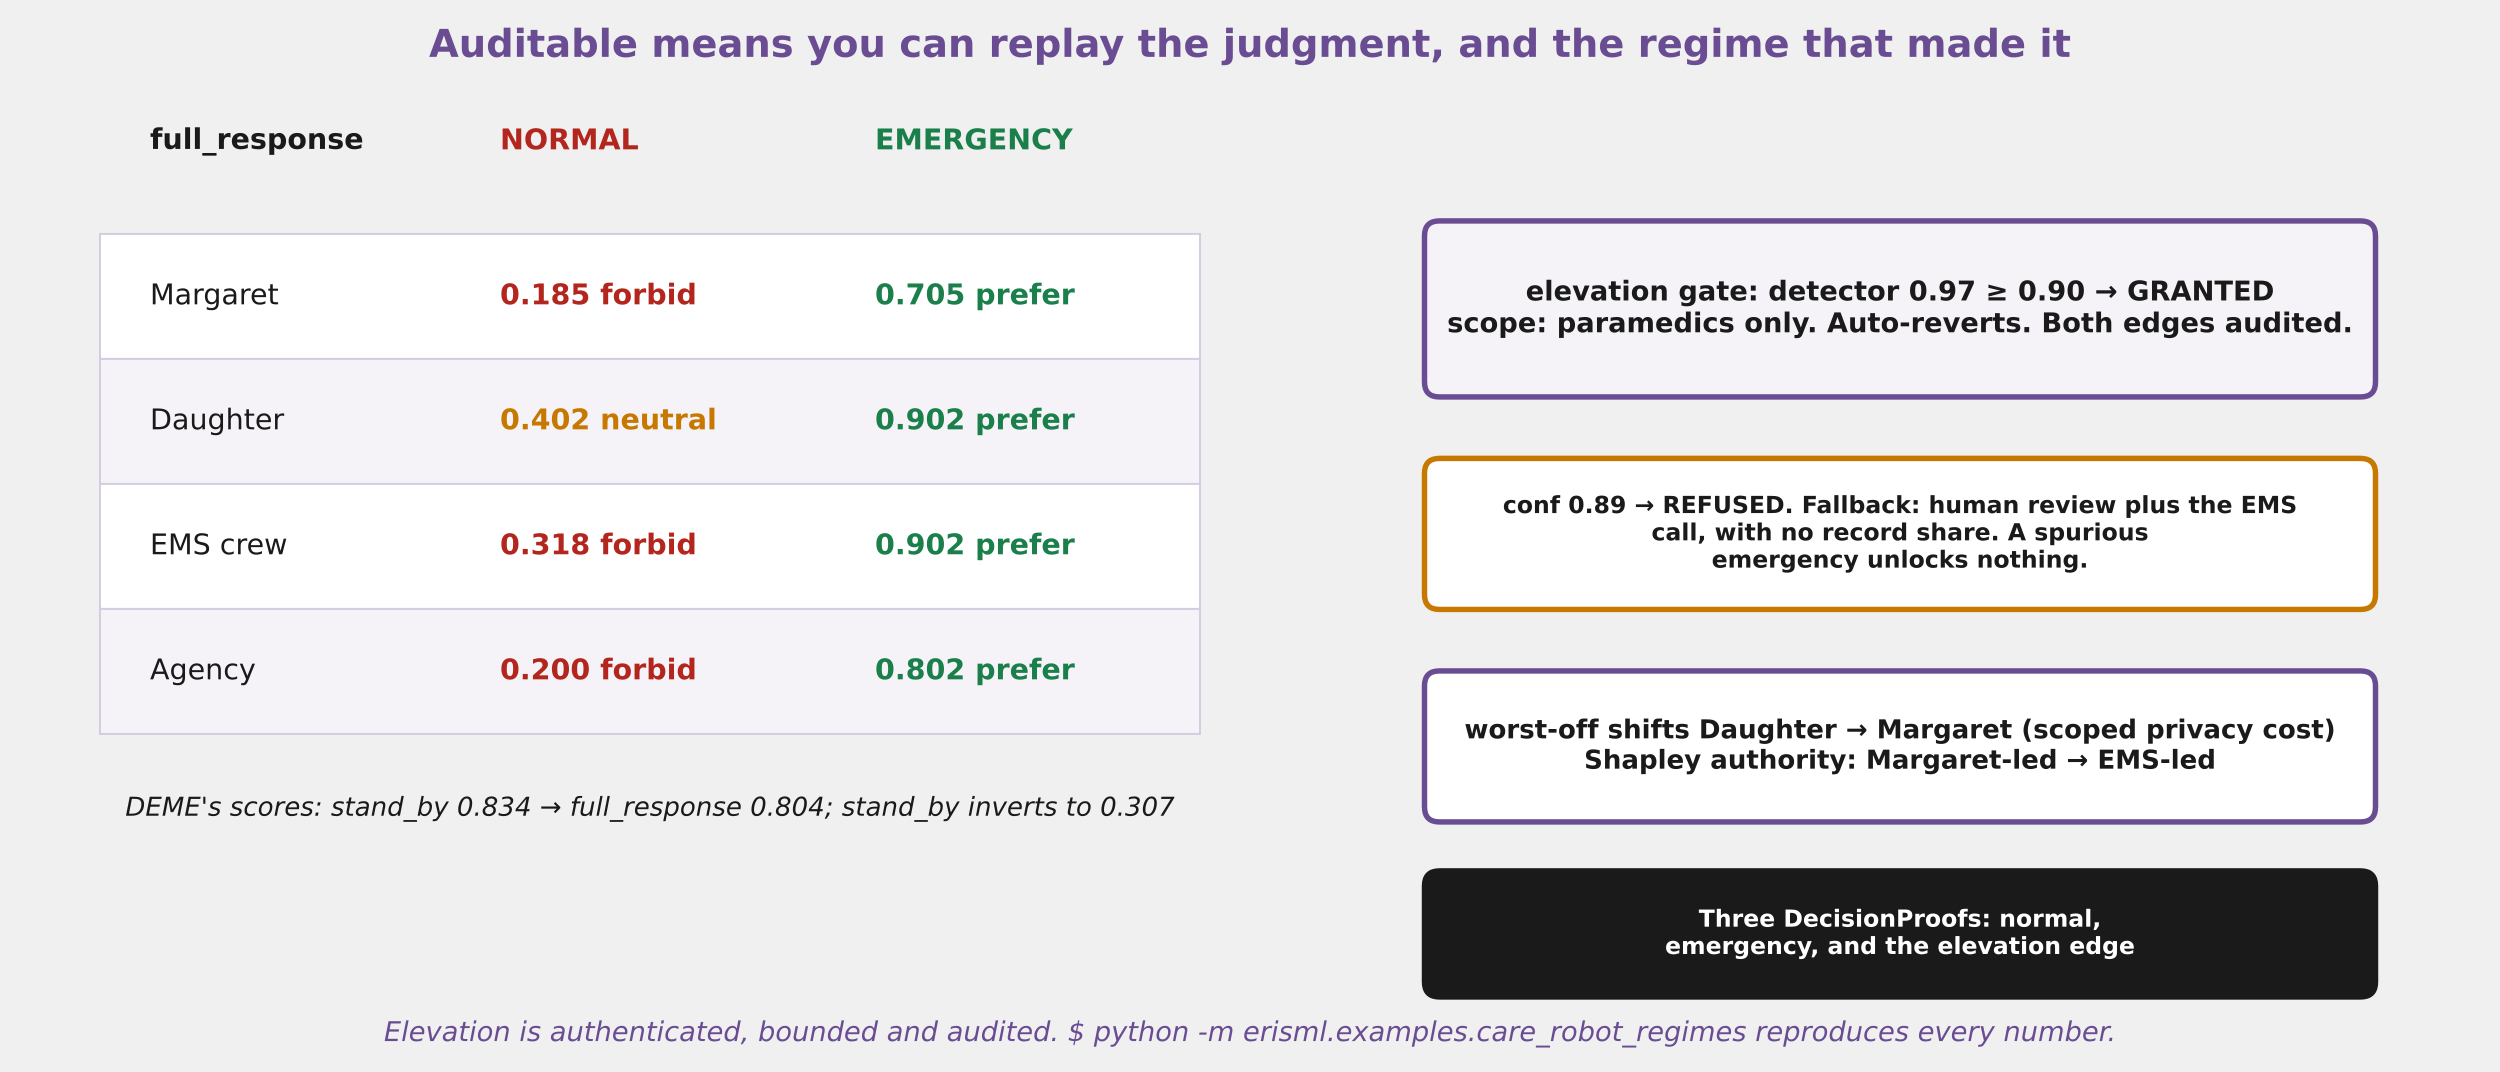
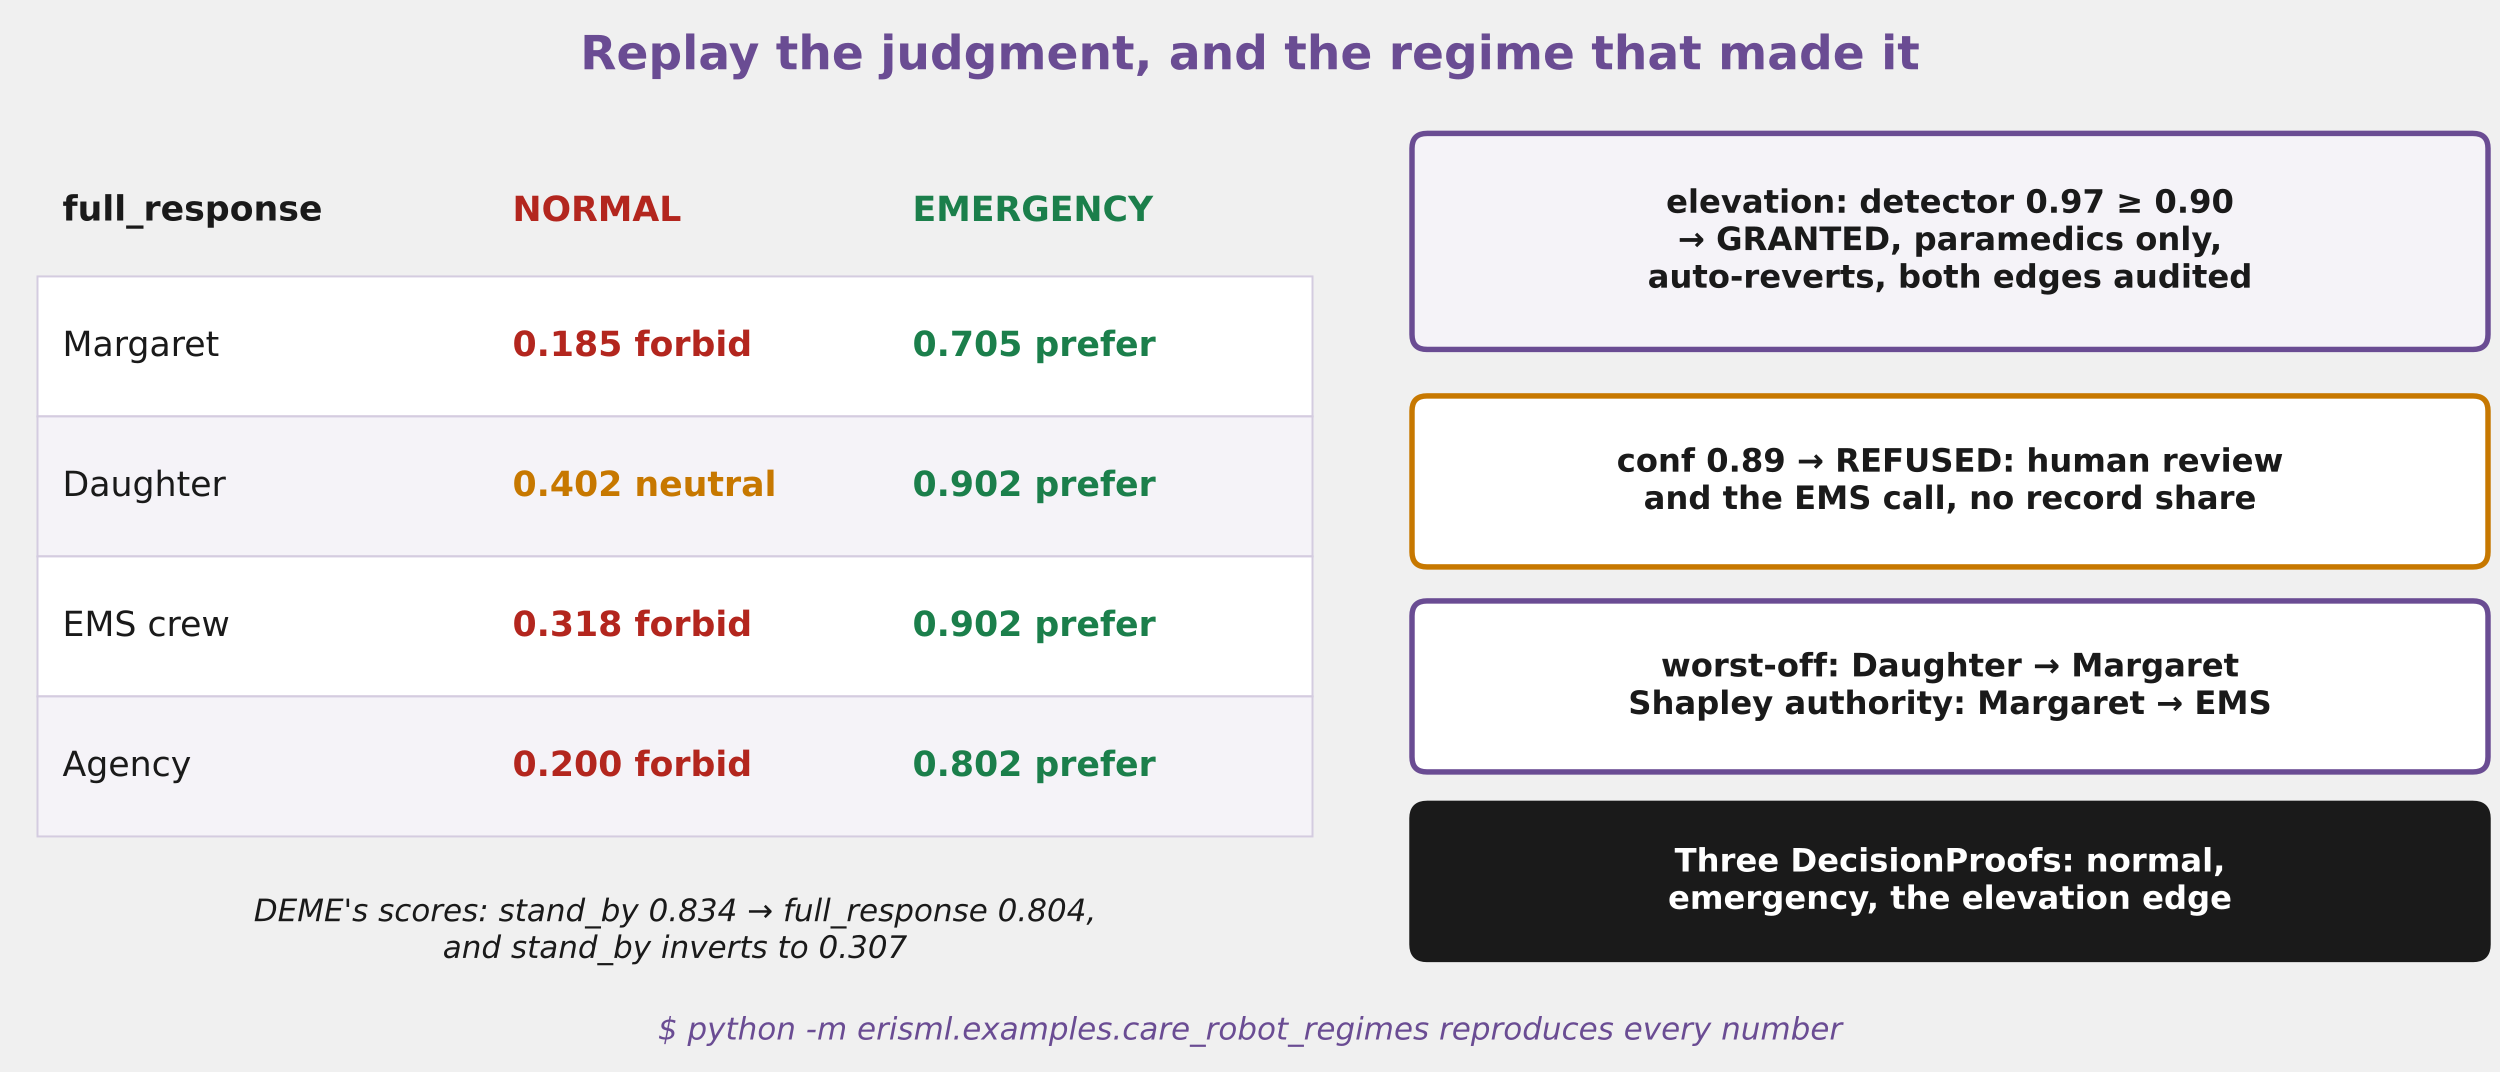
<svg xmlns="http://www.w3.org/2000/svg" width="1008pt" height="432pt" viewBox="0 0 1008 432" version="1.1">
  <defs>
    <style type="text/css">*{stroke-linejoin: round; stroke-linecap: butt}</style>
  </defs>
  <g id="figure_1">
    <g id="patch_1">
      <path d="M 0 432  L 1008 432  L 1008 0  L 0 0  L 0 432  z " style="fill: none" />
    </g>
    <g id="axes_1">
      <g id="patch_2">
-         <path d="M 40.32 144.72  L 483.84 144.72  L 483.84 94.32  L 40.32 94.32  z " clip-path="url(#p963892d2d9)" style="fill: #ffffff; stroke: #d4cce0; stroke-width: 0.8; stroke-linejoin: miter" />
+         <path d="M 15.12 167.904  L 529.2 167.904  L 529.2 111.456  L 15.12 111.456  z " clip-path="url(#pafb147524c)" style="fill: #ffffff; stroke: #d4cce0; stroke-width: 0.8; stroke-linejoin: miter" />
      </g>
      <g id="patch_3">
-         <path d="M 40.32 195.12  L 483.84 195.12  L 483.84 144.72  L 40.32 144.72  z " clip-path="url(#p963892d2d9)" style="fill: #f5f3f8; stroke: #d4cce0; stroke-width: 0.8; stroke-linejoin: miter" />
+         <path d="M 15.12 224.352  L 529.2 224.352  L 529.2 167.904  L 15.12 167.904  z " clip-path="url(#pafb147524c)" style="fill: #f5f3f8; stroke: #d4cce0; stroke-width: 0.8; stroke-linejoin: miter" />
      </g>
      <g id="patch_4">
-         <path d="M 40.32 245.52  L 483.84 245.52  L 483.84 195.12  L 40.32 195.12  z " clip-path="url(#p963892d2d9)" style="fill: #ffffff; stroke: #d4cce0; stroke-width: 0.8; stroke-linejoin: miter" />
+         <path d="M 15.12 280.8  L 529.2 280.8  L 529.2 224.352  L 15.12 224.352  z " clip-path="url(#pafb147524c)" style="fill: #ffffff; stroke: #d4cce0; stroke-width: 0.8; stroke-linejoin: miter" />
      </g>
      <g id="patch_5">
-         <path d="M 40.32 295.92  L 483.84 295.92  L 483.84 245.52  L 40.32 245.52  z " clip-path="url(#p963892d2d9)" style="fill: #f5f3f8; stroke: #d4cce0; stroke-width: 0.8; stroke-linejoin: miter" />
+         <path d="M 15.12 337.248  L 529.2 337.248  L 529.2 280.8  L 15.12 280.8  z " clip-path="url(#pafb147524c)" style="fill: #f5f3f8; stroke: #d4cce0; stroke-width: 0.8; stroke-linejoin: miter" />
      </g>
      <g id="patch_6">
-         <path d="M 580.406 160.042  L 951.754 160.042  Q 957.802 160.042 957.802 153.994  L 957.802 95.126  Q 957.802 89.078 951.754 89.078  L 580.406 89.078  Q 574.358 89.078 574.358 95.126  L 574.358 153.994  Q 574.358 160.042 580.406 160.042  z " clip-path="url(#p963892d2d9)" style="fill: #f5f3f8; stroke: #6a4c93; stroke-width: 2.2; stroke-linejoin: miter" />
+         <path d="M 575.366 140.89  L 997.114 140.89  Q 1003.162 140.89 1003.162 134.842  L 1003.162 59.846  Q 1003.162 53.798 997.114 53.798  L 575.366 53.798  Q 569.318 53.798 569.318 59.846  L 569.318 134.842  Q 569.318 140.89 575.366 140.89  z " clip-path="url(#pafb147524c)" style="fill: #f5f3f8; stroke: #6a4c93; stroke-width: 2.2; stroke-linejoin: miter" />
      </g>
      <g id="patch_7">
-         <path d="M 580.406 245.722  L 951.754 245.722  Q 957.802 245.722 957.802 239.674  L 957.802 190.886  Q 957.802 184.838 951.754 184.838  L 580.406 184.838  Q 574.358 184.838 574.358 190.886  L 574.358 239.674  Q 574.358 245.722 580.406 245.722  z " clip-path="url(#p963892d2d9)" style="fill: #ffffff; stroke: #c77800; stroke-width: 2.2; stroke-linejoin: miter" />
+         <path d="M 575.366 228.586  L 997.114 228.586  Q 1003.162 228.586 1003.162 222.538  L 1003.162 165.686  Q 1003.162 159.638 997.114 159.638  L 575.366 159.638  Q 569.318 159.638 569.318 165.686  L 569.318 222.538  Q 569.318 228.586 575.366 228.586  z " clip-path="url(#pafb147524c)" style="fill: #ffffff; stroke: #c77800; stroke-width: 2.2; stroke-linejoin: miter" />
      </g>
      <g id="patch_8">
-         <path d="M 580.406 331.402  L 951.754 331.402  Q 957.802 331.402 957.802 325.354  L 957.802 276.566  Q 957.802 270.518 951.754 270.518  L 580.406 270.518  Q 574.358 270.518 574.358 276.566  L 574.358 325.354  Q 574.358 331.402 580.406 331.402  z " clip-path="url(#p963892d2d9)" style="fill: #ffffff; stroke: #6a4c93; stroke-width: 2.2; stroke-linejoin: miter" />
+         <path d="M 575.366 311.242  L 997.114 311.242  Q 1003.162 311.242 1003.162 305.194  L 1003.162 248.342  Q 1003.162 242.294 997.114 242.294  L 575.366 242.294  Q 569.318 242.294 569.318 248.342  L 569.318 305.194  Q 569.318 311.242 575.366 311.242  z " clip-path="url(#pafb147524c)" style="fill: #ffffff; stroke: #6a4c93; stroke-width: 2.2; stroke-linejoin: miter" />
      </g>
      <g id="patch_9">
-         <path d="M 580.406 401.962  L 951.754 401.962  Q 957.802 401.962 957.802 395.914  L 957.802 357.206  Q 957.802 351.158 951.754 351.158  L 580.406 351.158  Q 574.358 351.158 574.358 357.206  L 574.358 395.914  Q 574.358 401.962 580.406 401.962  z " clip-path="url(#p963892d2d9)" style="fill: #1a1a1a; stroke: #1a1a1a; stroke-width: 2.2; stroke-linejoin: miter" />
+         <path d="M 575.366 386.842  L 997.114 386.842  Q 1003.162 386.842 1003.162 380.794  L 1003.162 329.99  Q 1003.162 323.942 997.114 323.942  L 575.366 323.942  Q 569.318 323.942 569.318 329.99  L 569.318 380.794  Q 569.318 386.842 575.366 386.842  z " clip-path="url(#pafb147524c)" style="fill: #1a1a1a; stroke: #1a1a1a; stroke-width: 2.2; stroke-linejoin: miter" />
      </g>
      <g id="text_1">
-         <text style="font-weight: 700; font-size: 11px; font-family: 'DejaVu Sans'; fill: #1a1a1a" transform="translate(615.1712 121.1416)">elevation gate: detector 0.97 ≥ 0.90 → GRANTED</text>
-         <text style="font-weight: 700; font-size: 11px; font-family: 'DejaVu Sans'; fill: #1a1a1a" transform="translate(583.4895 133.9631)">scope: paramedics only. Auto-reverts. Both edges audited.</text>
+         <text style="font-weight: 700; font-size: 13px; font-family: 'DejaVu Sans'; fill: #1a1a1a" transform="translate(671.7638 85.77857)">elevation: detector 0.97 ≥ 0.90</text>
+         <text style="font-weight: 700; font-size: 13px; font-family: 'DejaVu Sans'; fill: #1a1a1a" transform="translate(676.5159 100.8296)">→ GRANTED, paramedics only,</text>
+         <text style="font-weight: 700; font-size: 13px; font-family: 'DejaVu Sans'; fill: #1a1a1a" transform="translate(664.3518 115.9822)">auto-reverts, both edges audited</text>
      </g>
      <g id="text_2">
-         <text style="font-weight: 700; font-size: 9.5px; font-family: 'DejaVu Sans'; fill: #1a1a1a" transform="translate(605.9449 206.8654)">conf 0.89 → REFUSED. Fallback: human review plus the EMS</text>
-         <text style="font-weight: 700; font-size: 9.5px; font-family: 'DejaVu Sans'; fill: #1a1a1a" transform="translate(665.8676 217.8643)">call, with no record share. A spurious</text>
-         <text style="font-weight: 700; font-size: 9.5px; font-family: 'DejaVu Sans'; fill: #1a1a1a" transform="translate(690.155 228.8631)">emergency unlocks nothing.</text>
+         <text style="font-weight: 700; font-size: 13px; font-family: 'DejaVu Sans'; fill: #1a1a1a" transform="translate(651.8535 190.1737)">conf 0.89 → REFUSED: human review</text>
+         <text style="font-weight: 700; font-size: 13px; font-family: 'DejaVu Sans'; fill: #1a1a1a" transform="translate(662.7187 205.2247)">and the EMS call, no record share</text>
      </g>
      <g id="text_3">
-         <text style="font-weight: 700; font-size: 10.5px; font-family: 'DejaVu Sans'; fill: #1a1a1a" transform="translate(590.4462 297.697)">worst-off shifts Daughter → Margaret (scoped privacy cost)</text>
-         <text style="font-weight: 700; font-size: 10.5px; font-family: 'DejaVu Sans'; fill: #1a1a1a" transform="translate(638.7117 309.9357)">Shapley authority: Margaret-led → EMS-led</text>
+         <text style="font-weight: 700; font-size: 13px; font-family: 'DejaVu Sans'; fill: #1a1a1a" transform="translate(669.7052 272.7281)">worst-off: Daughter → Margaret</text>
+         <text style="font-weight: 700; font-size: 13px; font-family: 'DejaVu Sans'; fill: #1a1a1a" transform="translate(656.5203 287.8807)">Shapley authority: Margaret → EMS</text>
      </g>
      <g id="text_4">
-         <text style="font-weight: 700; font-size: 9.5px; font-family: 'DejaVu Sans'; fill: #ffffff" transform="translate(684.9374 373.6449)">Three DecisionProofs: normal,</text>
-         <text style="font-weight: 700; font-size: 9.5px; font-family: 'DejaVu Sans'; fill: #ffffff" transform="translate(671.3568 384.6437)">emergency, and the elevation edge</text>
+         <text style="font-weight: 700; font-size: 13px; font-family: 'DejaVu Sans'; fill: #ffffff" transform="translate(675.2027 351.4029)">Three DecisionProofs: normal,</text>
+         <text style="font-weight: 700; font-size: 13px; font-family: 'DejaVu Sans'; fill: #ffffff" transform="translate(672.5479 366.4539)">emergency, the elevation edge</text>
      </g>
      <g id="text_5">
-         <text style="font-weight: 700; font-size: 15.5px; font-family: 'DejaVu Sans'; text-anchor: middle; fill: #6a4c93" x="504" y="22.936" transform="rotate(-0 504 22.93648)">Auditable means you can replay the judgment, and the regime that made it</text>
+         <text style="font-weight: 700; font-size: 19px; font-family: 'DejaVu Sans'; text-anchor: middle; fill: #6a4c93" x="504" y="27.921" transform="rotate(-0 504 27.92059)">Replay the judgment, and the regime that made it</text>
      </g>
      <g id="text_6">
-         <text style="font-weight: 700; font-size: 11.5px; font-family: 'DejaVu Sans'; text-anchor: start; fill: #1a1a1a" x="60.48" y="60.037" transform="rotate(-0 60.48 60.03736)">full_response</text>
+         <text style="font-weight: 700; font-size: 14px; font-family: 'DejaVu Sans'; text-anchor: start; fill: #1a1a1a" x="25.2" y="88.916" transform="rotate(-0 25.2 88.91644)">full_response</text>
      </g>
      <g id="text_7">
-         <text style="font-weight: 700; font-size: 11.5px; font-family: 'DejaVu Sans'; text-anchor: start; fill: #b3261e" x="201.6" y="60.197" transform="rotate(-0 201.6 60.19728)">NORMAL</text>
+         <text style="font-weight: 700; font-size: 14px; font-family: 'DejaVu Sans'; text-anchor: start; fill: #b3261e" x="206.64" y="89.111" transform="rotate(-0 206.64 89.11113)">NORMAL</text>
      </g>
      <g id="text_8">
-         <text style="font-weight: 700; font-size: 11.5px; font-family: 'DejaVu Sans'; text-anchor: start; fill: #1b7f4b" x="352.8" y="60.197" transform="rotate(-0 352.8 60.19728)">EMERGENCY</text>
+         <text style="font-weight: 700; font-size: 14px; font-family: 'DejaVu Sans'; text-anchor: start; fill: #1b7f4b" x="367.92" y="89.111" transform="rotate(-0 367.92 89.11113)">EMERGENCY</text>
      </g>
      <g id="text_9">
-         <text style="font-size: 11.5px; font-family: 'DejaVu Sans'; text-anchor: start; fill: #1a1a1a" x="60.48" y="122.693" transform="rotate(-0 60.48 122.6933)">Margaret</text>
+         <text style="font-size: 14px; font-family: 'DejaVu Sans'; text-anchor: start; fill: #1a1a1a" x="25.2" y="143.543" transform="rotate(-0 25.2 143.5431)">Margaret</text>
      </g>
      <g id="text_10">
-         <text style="font-weight: 700; font-size: 11.5px; font-family: 'DejaVu Sans'; text-anchor: start; fill: #b3261e" x="201.6" y="122.693" transform="rotate(-0 201.6 122.6933)">0.185  forbid</text>
+         <text style="font-weight: 700; font-size: 14px; font-family: 'DejaVu Sans'; text-anchor: start; fill: #b3261e" x="206.64" y="143.543" transform="rotate(-0 206.64 143.5431)">0.185 forbid</text>
      </g>
      <g id="text_11">
-         <text style="font-weight: 700; font-size: 11.5px; font-family: 'DejaVu Sans'; text-anchor: start; fill: #1b7f4b" x="352.8" y="122.693" transform="rotate(-0 352.8 122.6933)">0.705  prefer</text>
+         <text style="font-weight: 700; font-size: 14px; font-family: 'DejaVu Sans'; text-anchor: start; fill: #1b7f4b" x="367.92" y="143.543" transform="rotate(-0 367.92 143.5431)">0.705 prefer</text>
      </g>
      <g id="text_12">
-         <text style="font-size: 11.5px; font-family: 'DejaVu Sans'; text-anchor: start; fill: #1a1a1a" x="60.48" y="173.093" transform="rotate(-0 60.48 173.0933)">Daughter</text>
+         <text style="font-size: 14px; font-family: 'DejaVu Sans'; text-anchor: start; fill: #1a1a1a" x="25.2" y="199.991" transform="rotate(-0 25.2 199.9911)">Daughter</text>
      </g>
      <g id="text_13">
-         <text style="font-weight: 700; font-size: 11.5px; font-family: 'DejaVu Sans'; text-anchor: start; fill: #c77800" x="201.6" y="173.093" transform="rotate(-0 201.6 173.0933)">0.402  neutral</text>
+         <text style="font-weight: 700; font-size: 14px; font-family: 'DejaVu Sans'; text-anchor: start; fill: #c77800" x="206.64" y="199.991" transform="rotate(-0 206.64 199.9911)">0.402 neutral</text>
      </g>
      <g id="text_14">
-         <text style="font-weight: 700; font-size: 11.5px; font-family: 'DejaVu Sans'; text-anchor: start; fill: #1b7f4b" x="352.8" y="173.093" transform="rotate(-0 352.8 173.0933)">0.902  prefer</text>
+         <text style="font-weight: 700; font-size: 14px; font-family: 'DejaVu Sans'; text-anchor: start; fill: #1b7f4b" x="367.92" y="199.991" transform="rotate(-0 367.92 199.9911)">0.902 prefer</text>
      </g>
      <g id="text_15">
-         <text style="font-size: 11.5px; font-family: 'DejaVu Sans'; text-anchor: start; fill: #1a1a1a" x="60.48" y="223.493" transform="rotate(-0 60.48 223.4933)">EMS crew</text>
+         <text style="font-size: 14px; font-family: 'DejaVu Sans'; text-anchor: start; fill: #1a1a1a" x="25.2" y="256.439" transform="rotate(-0 25.2 256.4391)">EMS crew</text>
      </g>
      <g id="text_16">
-         <text style="font-weight: 700; font-size: 11.5px; font-family: 'DejaVu Sans'; text-anchor: start; fill: #b3261e" x="201.6" y="223.493" transform="rotate(-0 201.6 223.4933)">0.318  forbid</text>
+         <text style="font-weight: 700; font-size: 14px; font-family: 'DejaVu Sans'; text-anchor: start; fill: #b3261e" x="206.64" y="256.439" transform="rotate(-0 206.64 256.4391)">0.318 forbid</text>
      </g>
      <g id="text_17">
-         <text style="font-weight: 700; font-size: 11.5px; font-family: 'DejaVu Sans'; text-anchor: start; fill: #1b7f4b" x="352.8" y="223.493" transform="rotate(-0 352.8 223.4933)">0.902  prefer</text>
+         <text style="font-weight: 700; font-size: 14px; font-family: 'DejaVu Sans'; text-anchor: start; fill: #1b7f4b" x="367.92" y="256.439" transform="rotate(-0 367.92 256.4391)">0.902 prefer</text>
      </g>
      <g id="text_18">
-         <text style="font-size: 11.5px; font-family: 'DejaVu Sans'; text-anchor: start; fill: #1a1a1a" x="60.48" y="273.893" transform="rotate(-0 60.48 273.8933)">Agency</text>
+         <text style="font-size: 14px; font-family: 'DejaVu Sans'; text-anchor: start; fill: #1a1a1a" x="25.2" y="312.887" transform="rotate(-0 25.2 312.8871)">Agency</text>
      </g>
      <g id="text_19">
-         <text style="font-weight: 700; font-size: 11.5px; font-family: 'DejaVu Sans'; text-anchor: start; fill: #b3261e" x="201.6" y="273.893" transform="rotate(-0 201.6 273.8933)">0.200  forbid</text>
+         <text style="font-weight: 700; font-size: 14px; font-family: 'DejaVu Sans'; text-anchor: start; fill: #b3261e" x="206.64" y="312.887" transform="rotate(-0 206.64 312.8871)">0.200 forbid</text>
      </g>
      <g id="text_20">
-         <text style="font-weight: 700; font-size: 11.5px; font-family: 'DejaVu Sans'; text-anchor: start; fill: #1b7f4b" x="352.8" y="273.893" transform="rotate(-0 352.8 273.8933)">0.802  prefer</text>
+         <text style="font-weight: 700; font-size: 14px; font-family: 'DejaVu Sans'; text-anchor: start; fill: #1b7f4b" x="367.92" y="312.887" transform="rotate(-0 367.92 312.8871)">0.802 prefer</text>
      </g>
      <g id="text_21">
-         <text style="font-style: italic; font-size: 10.5px; font-family: 'DejaVu Sans'; text-anchor: middle; fill: #1a1a1a" x="262.08" y="328.911" transform="rotate(-0 262.08 328.9113)">DEME's scores: stand_by 0.834 → full_response 0.804; stand_by inverts to 0.307</text>
+         <text style="font-style: italic; font-size: 12.5px; font-family: 'DejaVu Sans'; fill: #1a1a1a" transform="translate(102.3221 371.4175)">DEME's scores: stand_by 0.834 → full_response 0.804,</text>
+         <text style="font-style: italic; font-size: 12.5px; font-family: 'DejaVu Sans'; fill: #1a1a1a" transform="translate(178.5145 386.2373)">and stand_by inverts to 0.307</text>
      </g>
      <g id="text_22">
-         <text style="font-style: italic; font-size: 11px; font-family: 'DejaVu Sans'; text-anchor: middle; fill: #6a4c93" x="504" y="419.762" transform="rotate(-0 504 419.7623)">Elevation is authenticated, bounded and audited.  $ python -m erisml.examples.care_robot_regimes  reproduces every number.</text>
+         <text style="font-style: italic; font-size: 12.5px; font-family: 'DejaVu Sans'; text-anchor: middle; fill: #6a4c93" x="504" y="419.147" transform="rotate(-0 504 419.1474)">$ python -m erisml.examples.care_robot_regimes   reproduces every number</text>
      </g>
    </g>
  </g>
  <defs>
-     <clipPath id="p963892d2d9">
+     <clipPath id="pafb147524c">
      <rect x="0" y="0" width="1008" height="432" />
    </clipPath>
  </defs>
</svg>
